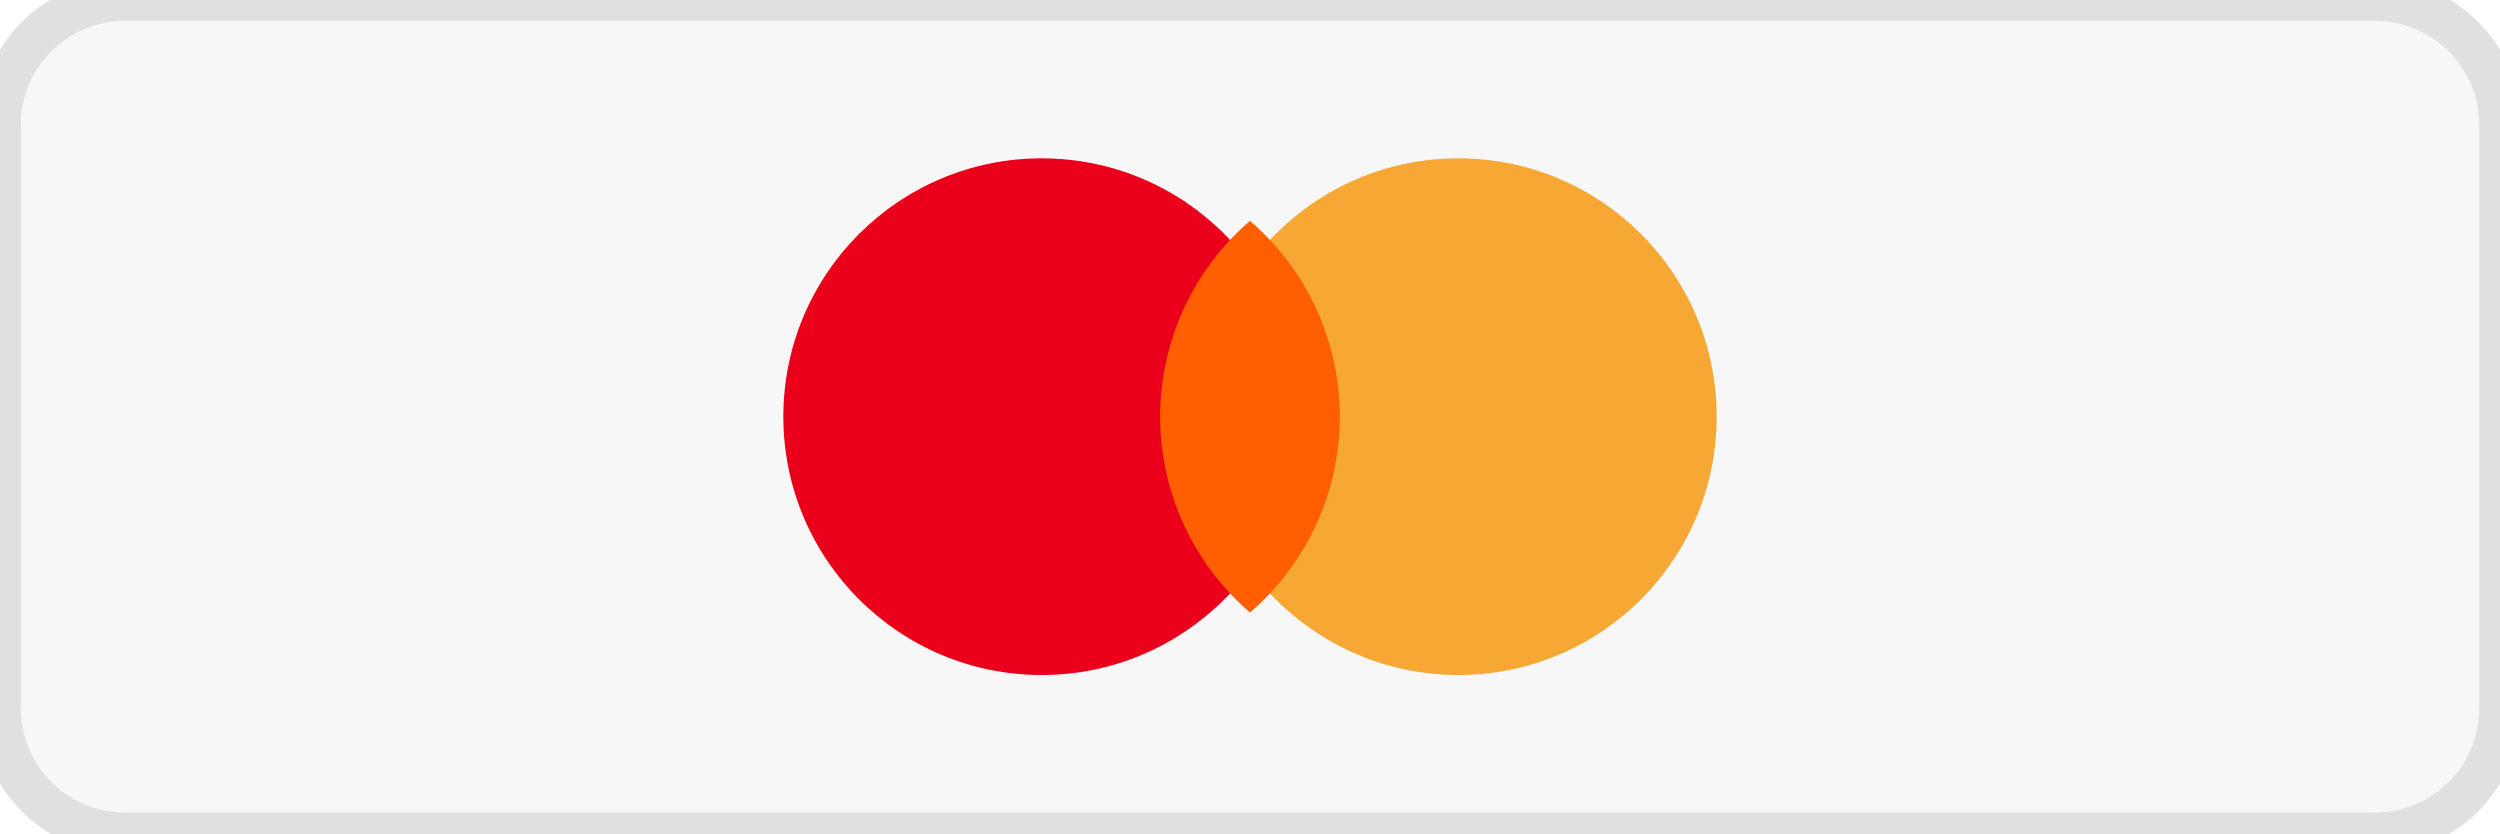
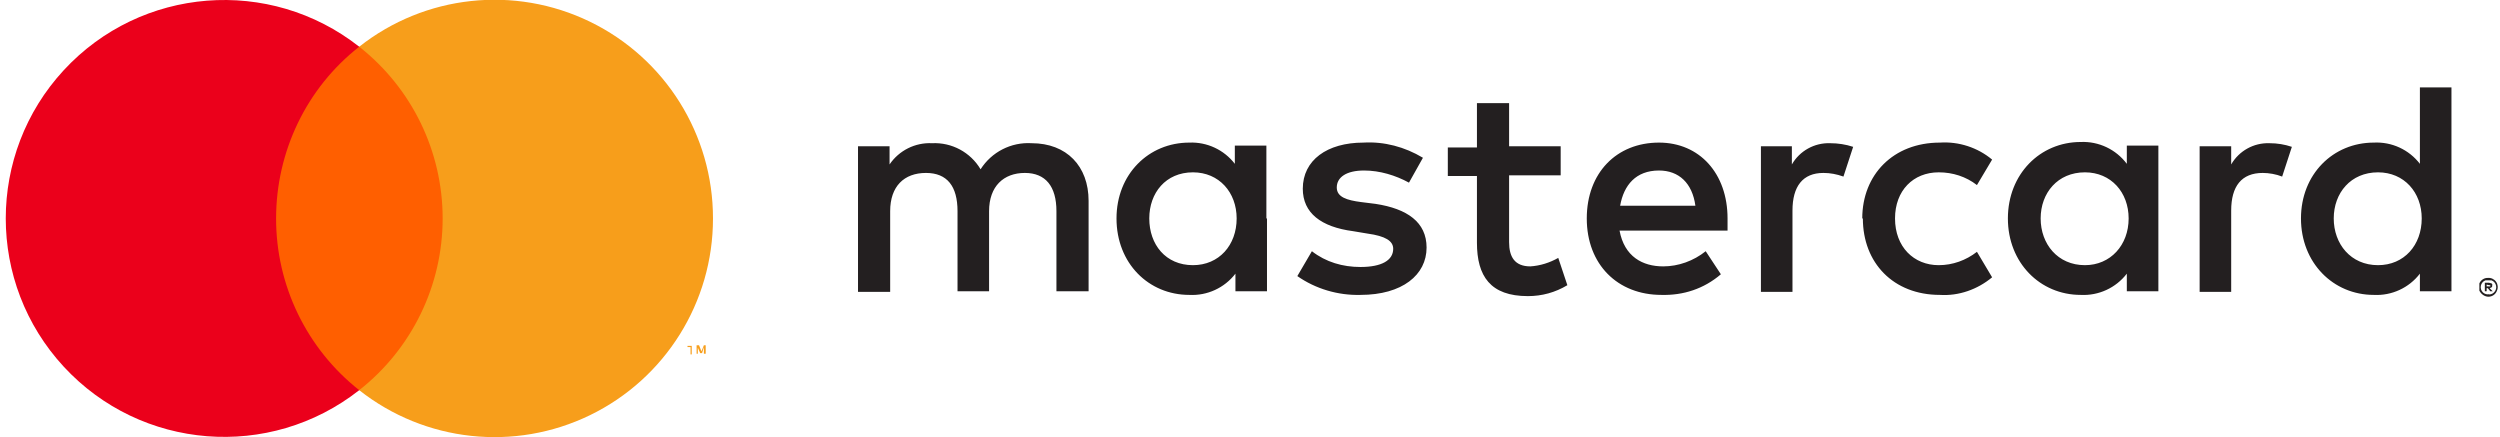
- <svg xmlns="http://www.w3.org/2000/svg" viewBox="0 0 60 20" width="60" height="20" role="img" aria-label="Mastercard">
-   <rect width="60" height="20" rx="3" fill="#f7f7f7" stroke="#e0e0e0" />
-   <circle cx="25" cy="10" r="6.2" fill="#eb001b" />
-   <circle cx="35" cy="10" r="6.2" fill="#f79e1b" fill-opacity="0.88" />
-   <path d="M30 5.3a6.2 6.2 0 0 0 0 9.4 6.2 6.2 0 0 0 0-9.4Z" fill="#ff5f00" />
+ <svg xmlns="http://www.w3.org/2000/svg" width="412" height="72">
+   <path d="M179.4 48.1v-15c0-5.7-3.6-9.5-9.4-9.5a9.3 9.3 0 0 0-8.4 4.3 8.8 8.8 0 0 0-8-4.3 8 8 0 0 0-7 3.5v-3h-5.2v24h5.3V34.8c0-4.1 2.3-6.3 5.9-6.3 3.5 0 5.2 2.2 5.2 6.3V48h5.2V34.8c0-4.1 2.4-6.3 5.9-6.3 3.4 0 5.2 2.2 5.2 6.3V48h5.3zm77.8-24h-8.5V17h-5.3v7.3h-4.8v4.7h4.8v11c0 5.5 2.2 8.8 8.4 8.8 2.3 0 4.5-.6 6.5-1.8l-1.5-4.5c-1.4.8-3 1.3-4.6 1.4-2.6 0-3.5-1.6-3.5-4V28.9h8.5v-4.7zm44.4-.5a7 7 0 0 0-6.3 3.5v-3h-5.1v24h5.2V34.7c0-4 1.7-6.2 5.1-6.2 1.1 0 2.2.2 3.3.6l1.6-4.9c-1.2-.4-2.5-.6-3.8-.6zM234.5 26c-3-1.8-6.4-2.7-9.8-2.5-6 0-10 2.9-10 7.6 0 4 3 6.3 8.3 7l2.4.4c2.9.4 4.2 1.2 4.2 2.5 0 1.9-1.9 3-5.4 3-2.9 0-5.7-.8-8-2.6l-2.4 4.1c3 2.1 6.7 3.2 10.4 3.1 6.9 0 10.9-3.3 10.9-7.8 0-4.2-3.2-6.4-8.4-7.2l-2.4-.3c-2.3-.3-4-.8-4-2.4 0-1.7 1.6-2.8 4.5-2.8 2.6 0 5.2.8 7.4 2l2.3-4.1zM374 23.6a7 7 0 0 0-6.3 3.5v-3h-5.2v24h5.2V34.7c0-4 1.7-6.2 5.2-6.2 1 0 2.2.2 3.2.6l1.6-4.9c-1.2-.4-2.4-.6-3.7-.6zM307 36c0 7.3 5 12.6 12.7 12.6 3.1.2 6.2-.9 8.6-2.9l-2.5-4.2c-1.8 1.4-4 2.2-6.3 2.2-4.1 0-7.2-3-7.2-7.7 0-4.6 3-7.6 7.2-7.6 2.3 0 4.5.7 6.3 2.1l2.5-4.2c-2.4-2-5.5-3-8.6-2.8-7.7 0-12.8 5.3-12.8 12.5zm48.7 0v-12h-5.2v3a9 9 0 0 0-7.6-3.6c-6.7 0-12 5.3-12 12.6s5.3 12.6 12 12.6a9 9 0 0 0 7.6-3.5V48h5.2V36zm-19.4 0c0-4.2 2.8-7.6 7.3-7.6 4.3 0 7.2 3.3 7.2 7.6 0 4.4-3 7.7-7.2 7.7-4.5 0-7.3-3.5-7.3-7.7zm-62.9-12.5c-7 0-11.9 5-11.9 12.5 0 7.6 5.1 12.6 12.3 12.6 3.6.1 7-1 9.8-3.4l-2.5-3.8c-2 1.6-4.5 2.5-7 2.5-3.4 0-6.4-1.6-7.2-5.9h17.8v-2c0-7.4-4.6-12.5-11.3-12.5zm0 4.6c3.3 0 5.5 2.1 6 5.8H267c.6-3.4 2.6-5.8 6.4-5.8zm130.6 8V14.4h-5.2v12.6a9 9 0 0 0-7.6-3.5c-6.7 0-12 5.2-12 12.5s5.3 12.6 12 12.6a9 9 0 0 0 7.6-3.5V48h5.2V36zm6 9.7a1.5 1.5 0 0 1 1.5 2.1 1.5 1.5 0 0 1-1.4 1c-.6 0-1.2-.4-1.5-1v-1.2a1.5 1.5 0 0 1 1.5-.9zm0 2.7a1.1 1.1 0 0 0 1-.3 1.2 1.2 0 0 0-.4-2h-1a1.2 1.2 0 0 0-.4 2 1.2 1.2 0 0 0 1 .3h-.1zm.2-1.9l.4.1c.1.1.2.2.1.4v.2l-.4.2.5.5h-.4l-.4-.5h-.2v.5h-.3v-1.4h.7zm-.4.3v.3H410.4v-.1-.1h-.2l-.4-.1zM384.6 36c0-4.2 2.8-7.6 7.3-7.6 4.3 0 7.2 3.3 7.2 7.6 0 4.4-2.9 7.7-7.2 7.7-4.5 0-7.3-3.5-7.3-7.7zm-175.9 0v-12h-5.2v3a9 9 0 0 0-7.5-3.5c-6.7 0-12 5.2-12 12.5 0 7.4 5.3 12.6 12 12.6a9 9 0 0 0 7.6-3.5v2.9h5.2v-12zm-19.3 0c0-4.2 2.7-7.6 7.2-7.6 4.3 0 7.2 3.3 7.2 7.6 0 4.4-2.9 7.7-7.2 7.7-4.5 0-7.2-3.4-7.2-7.7z" fill="#231F20" />
+   <path fill="#FF5F00" d="M43.5 7.7H75v56.6H43.5z" />
+   <path d="M45.5 36c0-11 5-21.5 13.7-28.3a36 36 0 1 0 0 56.6A36 36 0 0 1 45.5 36z" fill="#EB001B" />
+   <path d="M117.5 36a36 36 0 0 1-58.3 28.3 36 36 0 0 0 0-56.6A36 36 0 0 1 117.5 36zM114 58.3V57h.5V57h-1.2v.2h.5v1.2h.2zm2.3 0v-1.4h-.3l-.4 1-.4-1h-.4v1.4h.2v-1l.4.9h.3l.3-1v1.1h.3z" fill="#F79E1B" />
</svg>
